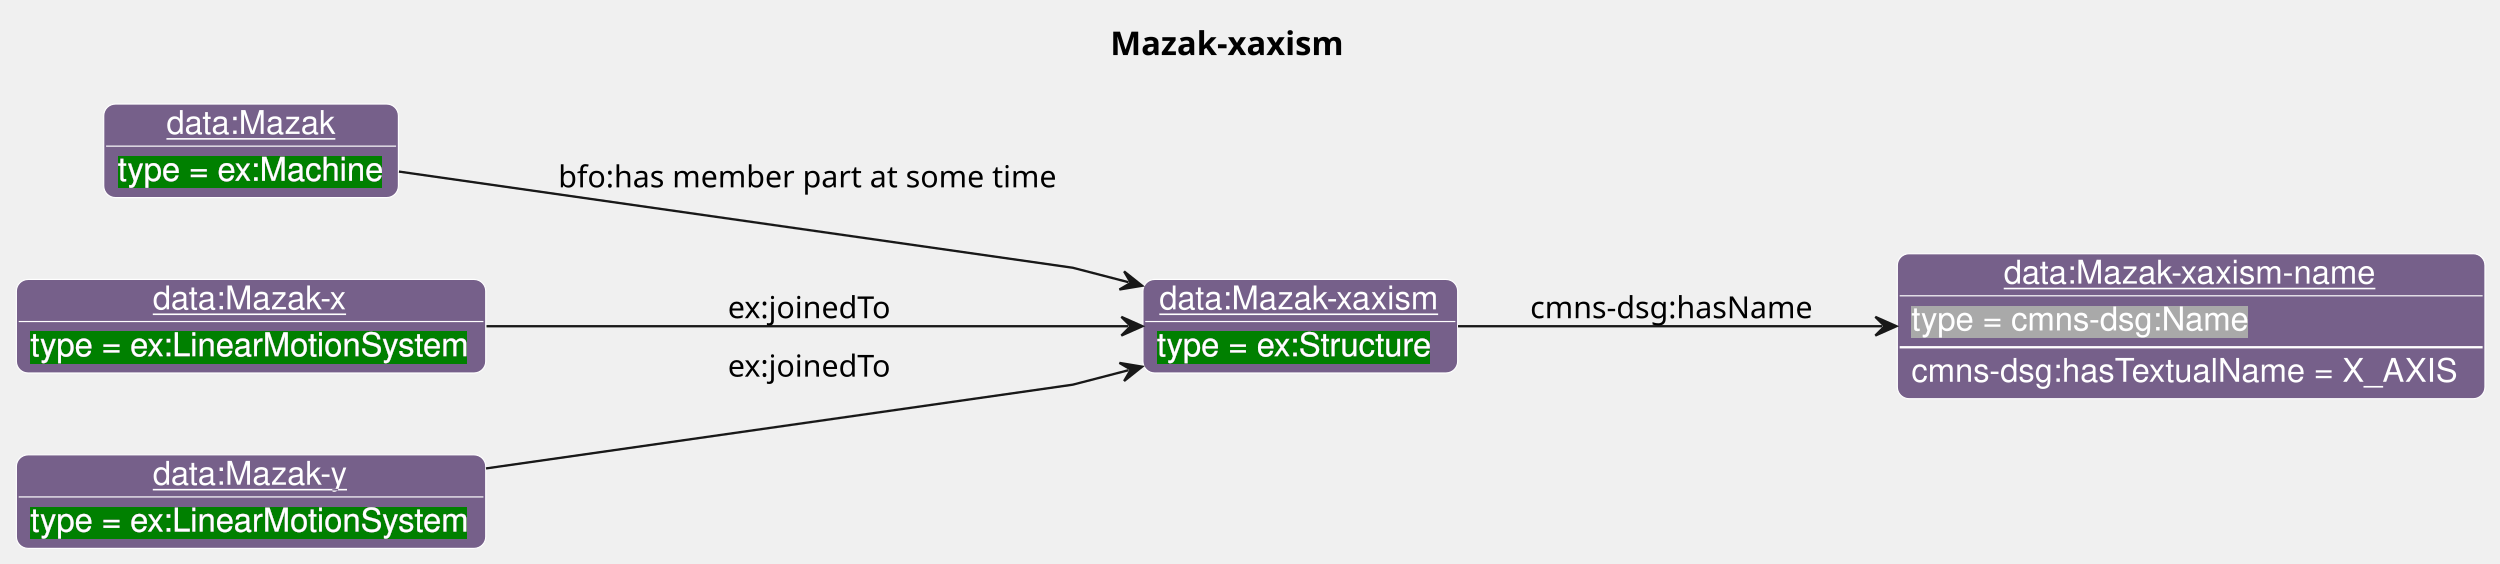
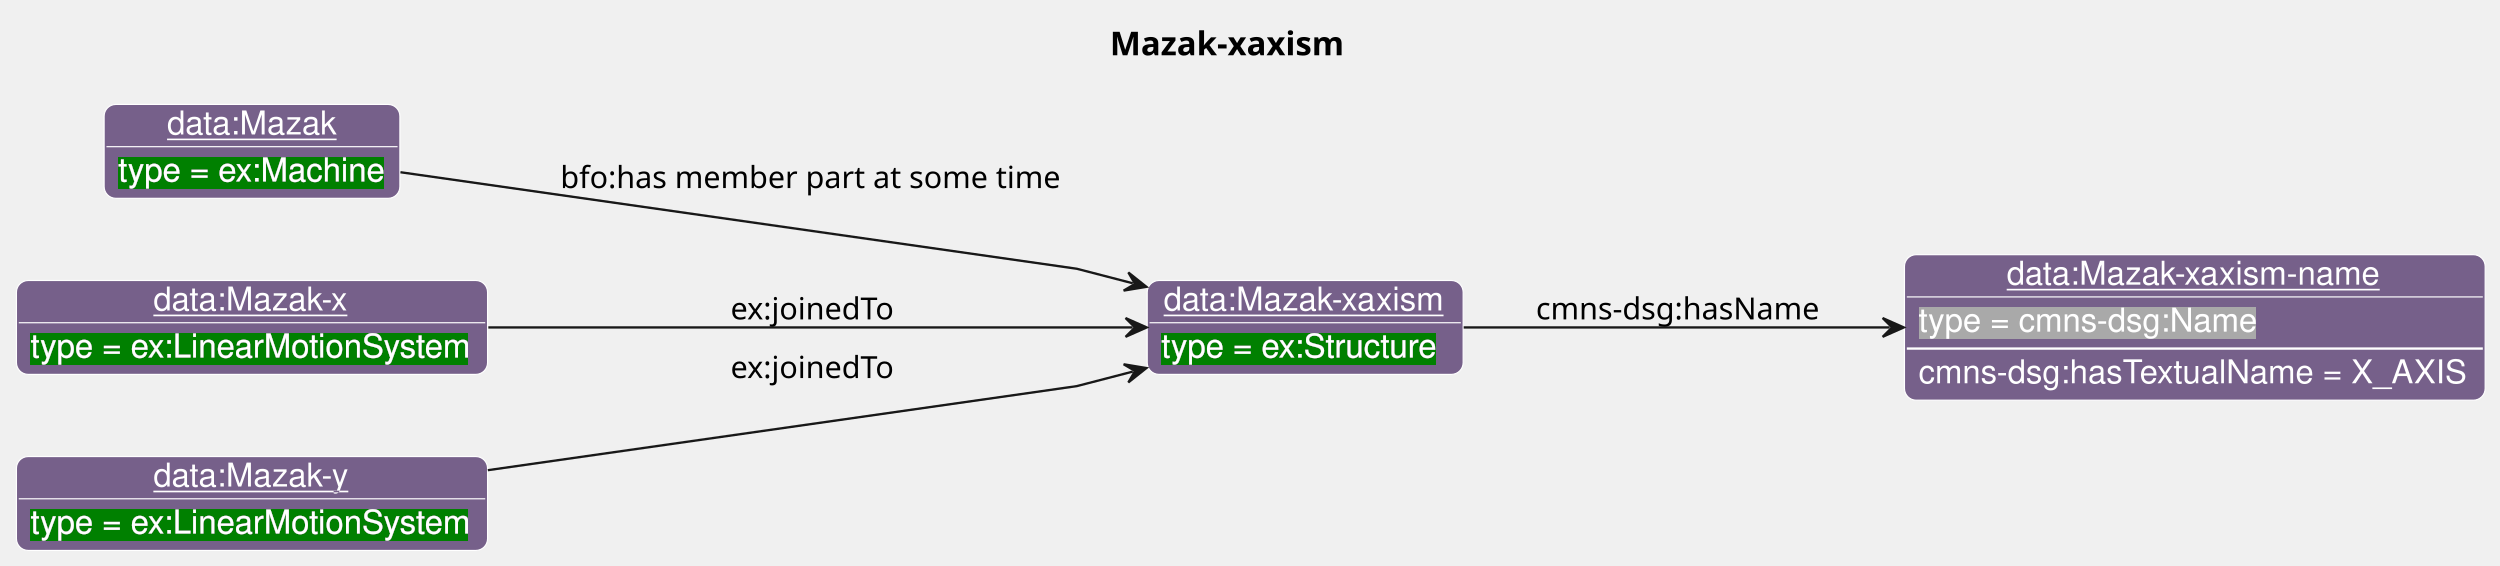
- <svg xmlns="http://www.w3.org/2000/svg" contentStyleType="text/css" data-diagram-type="CLASS" height="241px" preserveAspectRatio="none" style="width:1069px;height:241px;background:#FFFFFF;" version="1.1" viewBox="0 0 1069 241" width="1069px" zoomAndPan="magnify">
+ <svg xmlns="http://www.w3.org/2000/svg" contentStyleType="text/css" data-diagram-type="CLASS" height="241px" preserveAspectRatio="none" style="width:1065px;height:241px;background:#FFFFFF;" version="1.1" viewBox="0 0 1065 241" width="1065px" zoomAndPan="magnify">
  <defs>
-     <filter height="1" id="bqgxsj3zjm99d0" width="1" x="0" y="0">
+     <filter height="1" id="b1ihchvr2klttq0" width="1" x="0" y="0">
      <feFlood flood-color="#008000" result="flood" />
      <feComposite in="SourceGraphic" in2="flood" operator="over" />
    </filter>
-     <filter height="1" id="bqgxsj3zjm99d1" width="1" x="0" y="0">
+     <filter height="1" id="b1ihchvr2klttq1" width="1" x="0" y="0">
      <feFlood flood-color="#A9A9A9" result="flood" />
      <feComposite in="SourceGraphic" in2="flood" operator="over" />
    </filter>
  </defs>
  <g>
-     <text fill="#000000" font-family="sans-serif" font-size="14" font-weight="bold" lengthAdjust="spacing" textLength="106.06" x="474.756" y="23.535">Mazak-xaxism</text>
+     <text fill="#000000" font-family="sans-serif" font-size="14" font-weight="bold" lengthAdjust="spacing" textLength="106.06" x="472.811" y="23.535">Mazak-xaxism</text>
    <g class="entity" data-entity="o1" data-source-line="131" data-uid="ent0002" id="entity_o1">
      <rect fill="#76608A" height="40" rx="5" ry="5" style="stroke:#FFFFFF;stroke-width:0.5;" width="134.593" x="488.71" y="119.488" />
      <text fill="#FFFFFF" font-family="Helvetica" font-size="14" lengthAdjust="spacing" text-decoration="underline" textLength="120.593" x="495.71" y="132.269">data:Mazak-xaxism</text>
      <line style="stroke:#FFFFFF;stroke-width:0.5;" x1="489.71" x2="622.303" y1="137.488" y2="137.488" />
-       <text fill="#FFFFFF" filter="url(#bqgxsj3zjm99d0)" font-family="Helvetica" font-size="14" lengthAdjust="spacing" textLength="117.893" x="494.71" y="152.269">type = ex:Structure</text>
+       <text fill="#FFFFFF" filter="url(#b1ihchvr2klttq0)" font-family="Helvetica" font-size="14" lengthAdjust="spacing" textLength="117.893" x="494.71" y="152.269">type = ex:Structure</text>
    </g>
    <g class="entity" data-entity="o2" data-source-line="131" data-uid="ent0003" id="entity_o2">
-       <rect fill="#76608A" height="62" rx="5" ry="5" style="stroke:#FFFFFF;stroke-width:0.5;" width="251.272" x="811.3" y="108.488" />
-       <text fill="#FFFFFF" font-family="Helvetica" font-size="14" lengthAdjust="spacing" text-decoration="underline" textLength="160.275" x="856.798" y="121.269">data:Mazak-xaxism-name</text>
-       <line style="stroke:#FFFFFF;stroke-width:0.5;" x1="812.3" x2="1061.572" y1="126.488" y2="126.488" />
-       <text fill="#FFFFFF" filter="url(#bqgxsj3zjm99d1)" font-family="Helvetica" font-size="14" lengthAdjust="spacing" textLength="144.334" x="817.3" y="141.269">type = cmns-dsg:Name</text>
-       <line style="stroke:#FFFFFF;stroke-width:1;" x1="812.3" x2="1061.572" y1="148.488" y2="148.488" />
-       <text fill="#FFFFFF" font-family="Helvetica" font-size="14" lengthAdjust="spacing" textLength="239.272" x="817.3" y="163.269">cmns-dsg:hasTextualName  = X_AXIS</text>
+       <rect fill="#76608A" height="62" rx="5" ry="5" style="stroke:#FFFFFF;stroke-width:0.5;" width="247.382" x="811.3" y="108.488" />
+       <text fill="#FFFFFF" font-family="Helvetica" font-size="14" lengthAdjust="spacing" text-decoration="underline" textLength="160.275" x="854.853" y="121.269">data:Mazak-xaxism-name</text>
+       <line style="stroke:#FFFFFF;stroke-width:0.5;" x1="812.3" x2="1057.682" y1="126.488" y2="126.488" />
+       <text fill="#FFFFFF" filter="url(#b1ihchvr2klttq1)" font-family="Helvetica" font-size="14" lengthAdjust="spacing" textLength="144.334" x="817.3" y="141.269">type = cmns-dsg:Name</text>
+       <line style="stroke:#FFFFFF;stroke-width:1;" x1="812.3" x2="1057.682" y1="148.488" y2="148.488" />
+       <text fill="#FFFFFF" font-family="Helvetica" font-size="14" lengthAdjust="spacing" textLength="235.382" x="817.3" y="163.269">cmns-dsg:hasTextualName = X_AXIS</text>
    </g>
    <g class="entity" data-entity="o3" data-source-line="131" data-uid="ent0004" id="entity_o3">
      <rect fill="#76608A" height="40" rx="5" ry="5" style="stroke:#FFFFFF;stroke-width:0.5;" width="126.01" x="44.35" y="44.488" />
      <text fill="#FFFFFF" font-family="Helvetica" font-size="14" lengthAdjust="spacing" text-decoration="underline" textLength="72.372" x="71.169" y="57.269">data:Mazak</text>
      <line style="stroke:#FFFFFF;stroke-width:0.5;" x1="45.35" x2="169.36" y1="62.488" y2="62.488" />
-       <text fill="#FFFFFF" filter="url(#bqgxsj3zjm99d0)" font-family="Helvetica" font-size="14" lengthAdjust="spacing" textLength="114.01" x="50.35" y="77.269">type = ex:Machine</text>
+       <text fill="#FFFFFF" filter="url(#b1ihchvr2klttq0)" font-family="Helvetica" font-size="14" lengthAdjust="spacing" textLength="114.01" x="50.35" y="77.269">type = ex:Machine</text>
    </g>
    <g class="entity" data-entity="o4" data-source-line="131" data-uid="ent0005" id="entity_o4">
      <rect fill="#76608A" height="40" rx="5" ry="5" style="stroke:#FFFFFF;stroke-width:0.5;" width="200.706" x="7" y="119.488" />
      <text fill="#FFFFFF" font-family="Helvetica" font-size="14" lengthAdjust="spacing" text-decoration="underline" textLength="84.034" x="65.336" y="132.269">data:Mazak-x</text>
      <line style="stroke:#FFFFFF;stroke-width:0.5;" x1="8" x2="206.706" y1="137.488" y2="137.488" />
-       <text fill="#FFFFFF" filter="url(#bqgxsj3zjm99d0)" font-family="Helvetica" font-size="14" lengthAdjust="spacing" textLength="188.706" x="13" y="152.269">type = ex:LinearMotionSystem</text>
+       <text fill="#FFFFFF" filter="url(#b1ihchvr2klttq0)" font-family="Helvetica" font-size="14" lengthAdjust="spacing" textLength="188.706" x="13" y="152.269">type = ex:LinearMotionSystem</text>
    </g>
    <g class="entity" data-entity="o5" data-source-line="131" data-uid="ent0006" id="entity_o5">
      <rect fill="#76608A" height="40" rx="5" ry="5" style="stroke:#FFFFFF;stroke-width:0.5;" width="200.706" x="7" y="194.488" />
      <text fill="#FFFFFF" font-family="Helvetica" font-size="14" lengthAdjust="spacing" text-decoration="underline" textLength="84.034" x="65.336" y="207.269">data:Mazak-y</text>
      <line style="stroke:#FFFFFF;stroke-width:0.5;" x1="8" x2="206.706" y1="212.488" y2="212.488" />
-       <text fill="#FFFFFF" filter="url(#bqgxsj3zjm99d0)" font-family="Helvetica" font-size="14" lengthAdjust="spacing" textLength="188.706" x="13" y="227.269">type = ex:LinearMotionSystem</text>
+       <text fill="#FFFFFF" filter="url(#b1ihchvr2klttq0)" font-family="Helvetica" font-size="14" lengthAdjust="spacing" textLength="188.706" x="13" y="227.269">type = ex:LinearMotionSystem</text>
    </g>
    <g class="link" data-entity-1="o1" data-entity-2="o2" data-source-line="195" data-uid="lnk7" id="link_o1_o2">
-       <path codeLine="195" d="M623.44,139.488 C675.13,139.488 742.33,139.488 804.89,139.488" fill="none" id="o1-to-o2" style="stroke:#181818;stroke-width:1;" />
-       <polygon fill="#181818" points="810.89,139.488,801.89,135.488,805.89,139.488,801.89,143.488,810.89,139.488" style="stroke:#181818;stroke-width:1;" />
+       <path codeLine="195" d="M623.53,139.488 C675.32,139.488 742.63,139.488 805.01,139.488" fill="none" id="o1-to-o2" style="stroke:#181818;stroke-width:1;" />
+       <polygon fill="#181818" points="811.01,139.488,802.01,135.488,806.01,139.488,802.01,143.488,811.01,139.488" style="stroke:#181818;stroke-width:1;" />
      <text fill="#000000" font-family="sans-serif" font-size="13" lengthAdjust="spacing" textLength="126.077" x="654.3" y="136.057">cmns-dsg:hasName</text>
    </g>
    <g class="link" data-entity-1="o3" data-entity-2="o1" data-source-line="195" data-uid="lnk8" id="link_o3_o1">
      <path codeLine="195" d="M170.59,73.368 C271.26,87.738 458.71,114.488 458.71,114.488 C458.71,114.488 466.022,116.393 482.572,120.683" fill="none" id="o3-to-o1" style="stroke:#181818;stroke-width:1;" />
      <polygon fill="#181818" points="488.38,122.188,480.672,116.058,483.54,120.934,478.664,123.802,488.38,122.188" style="stroke:#181818;stroke-width:1;" />
      <text fill="#000000" font-family="sans-serif" font-size="13" lengthAdjust="spacing" textLength="219.337" x="238.71" y="80.107">bfo:has member part at some time</text>
    </g>
    <g class="link" data-entity-1="o4" data-entity-2="o1" data-source-line="195" data-uid="lnk9" id="link_o4_o1">
      <path codeLine="195" d="M208.03,139.488 C293.52,139.488 408.31,139.488 482.49,139.488" fill="none" id="o4-to-o1" style="stroke:#181818;stroke-width:1;" />
      <polygon fill="#181818" points="488.49,139.488,479.49,135.488,483.49,139.488,479.49,143.488,488.49,139.488" style="stroke:#181818;stroke-width:1;" />
      <text fill="#000000" font-family="sans-serif" font-size="13" lengthAdjust="spacing" textLength="74.725" x="311.21" y="136.057">ex:joinedTo</text>
    </g>
    <g class="link" data-entity-1="o5" data-entity-2="o1" data-source-line="195" data-uid="lnk10" id="link_o5_o1">
      <path codeLine="195" d="M207.81,200.298 C311.39,185.508 458.71,164.488 458.71,164.488 C458.71,164.488 466.022,162.584 482.572,158.294" fill="none" id="o5-to-o1" style="stroke:#181818;stroke-width:1;" />
      <polygon fill="#181818" points="488.38,156.788,478.664,155.174,483.54,158.043,480.672,162.919,488.38,156.788" style="stroke:#181818;stroke-width:1;" />
      <text fill="#000000" font-family="sans-serif" font-size="13" lengthAdjust="spacing" textLength="74.725" x="311.21" y="161.057">ex:joinedTo</text>
    </g>
  </g>
</svg>
